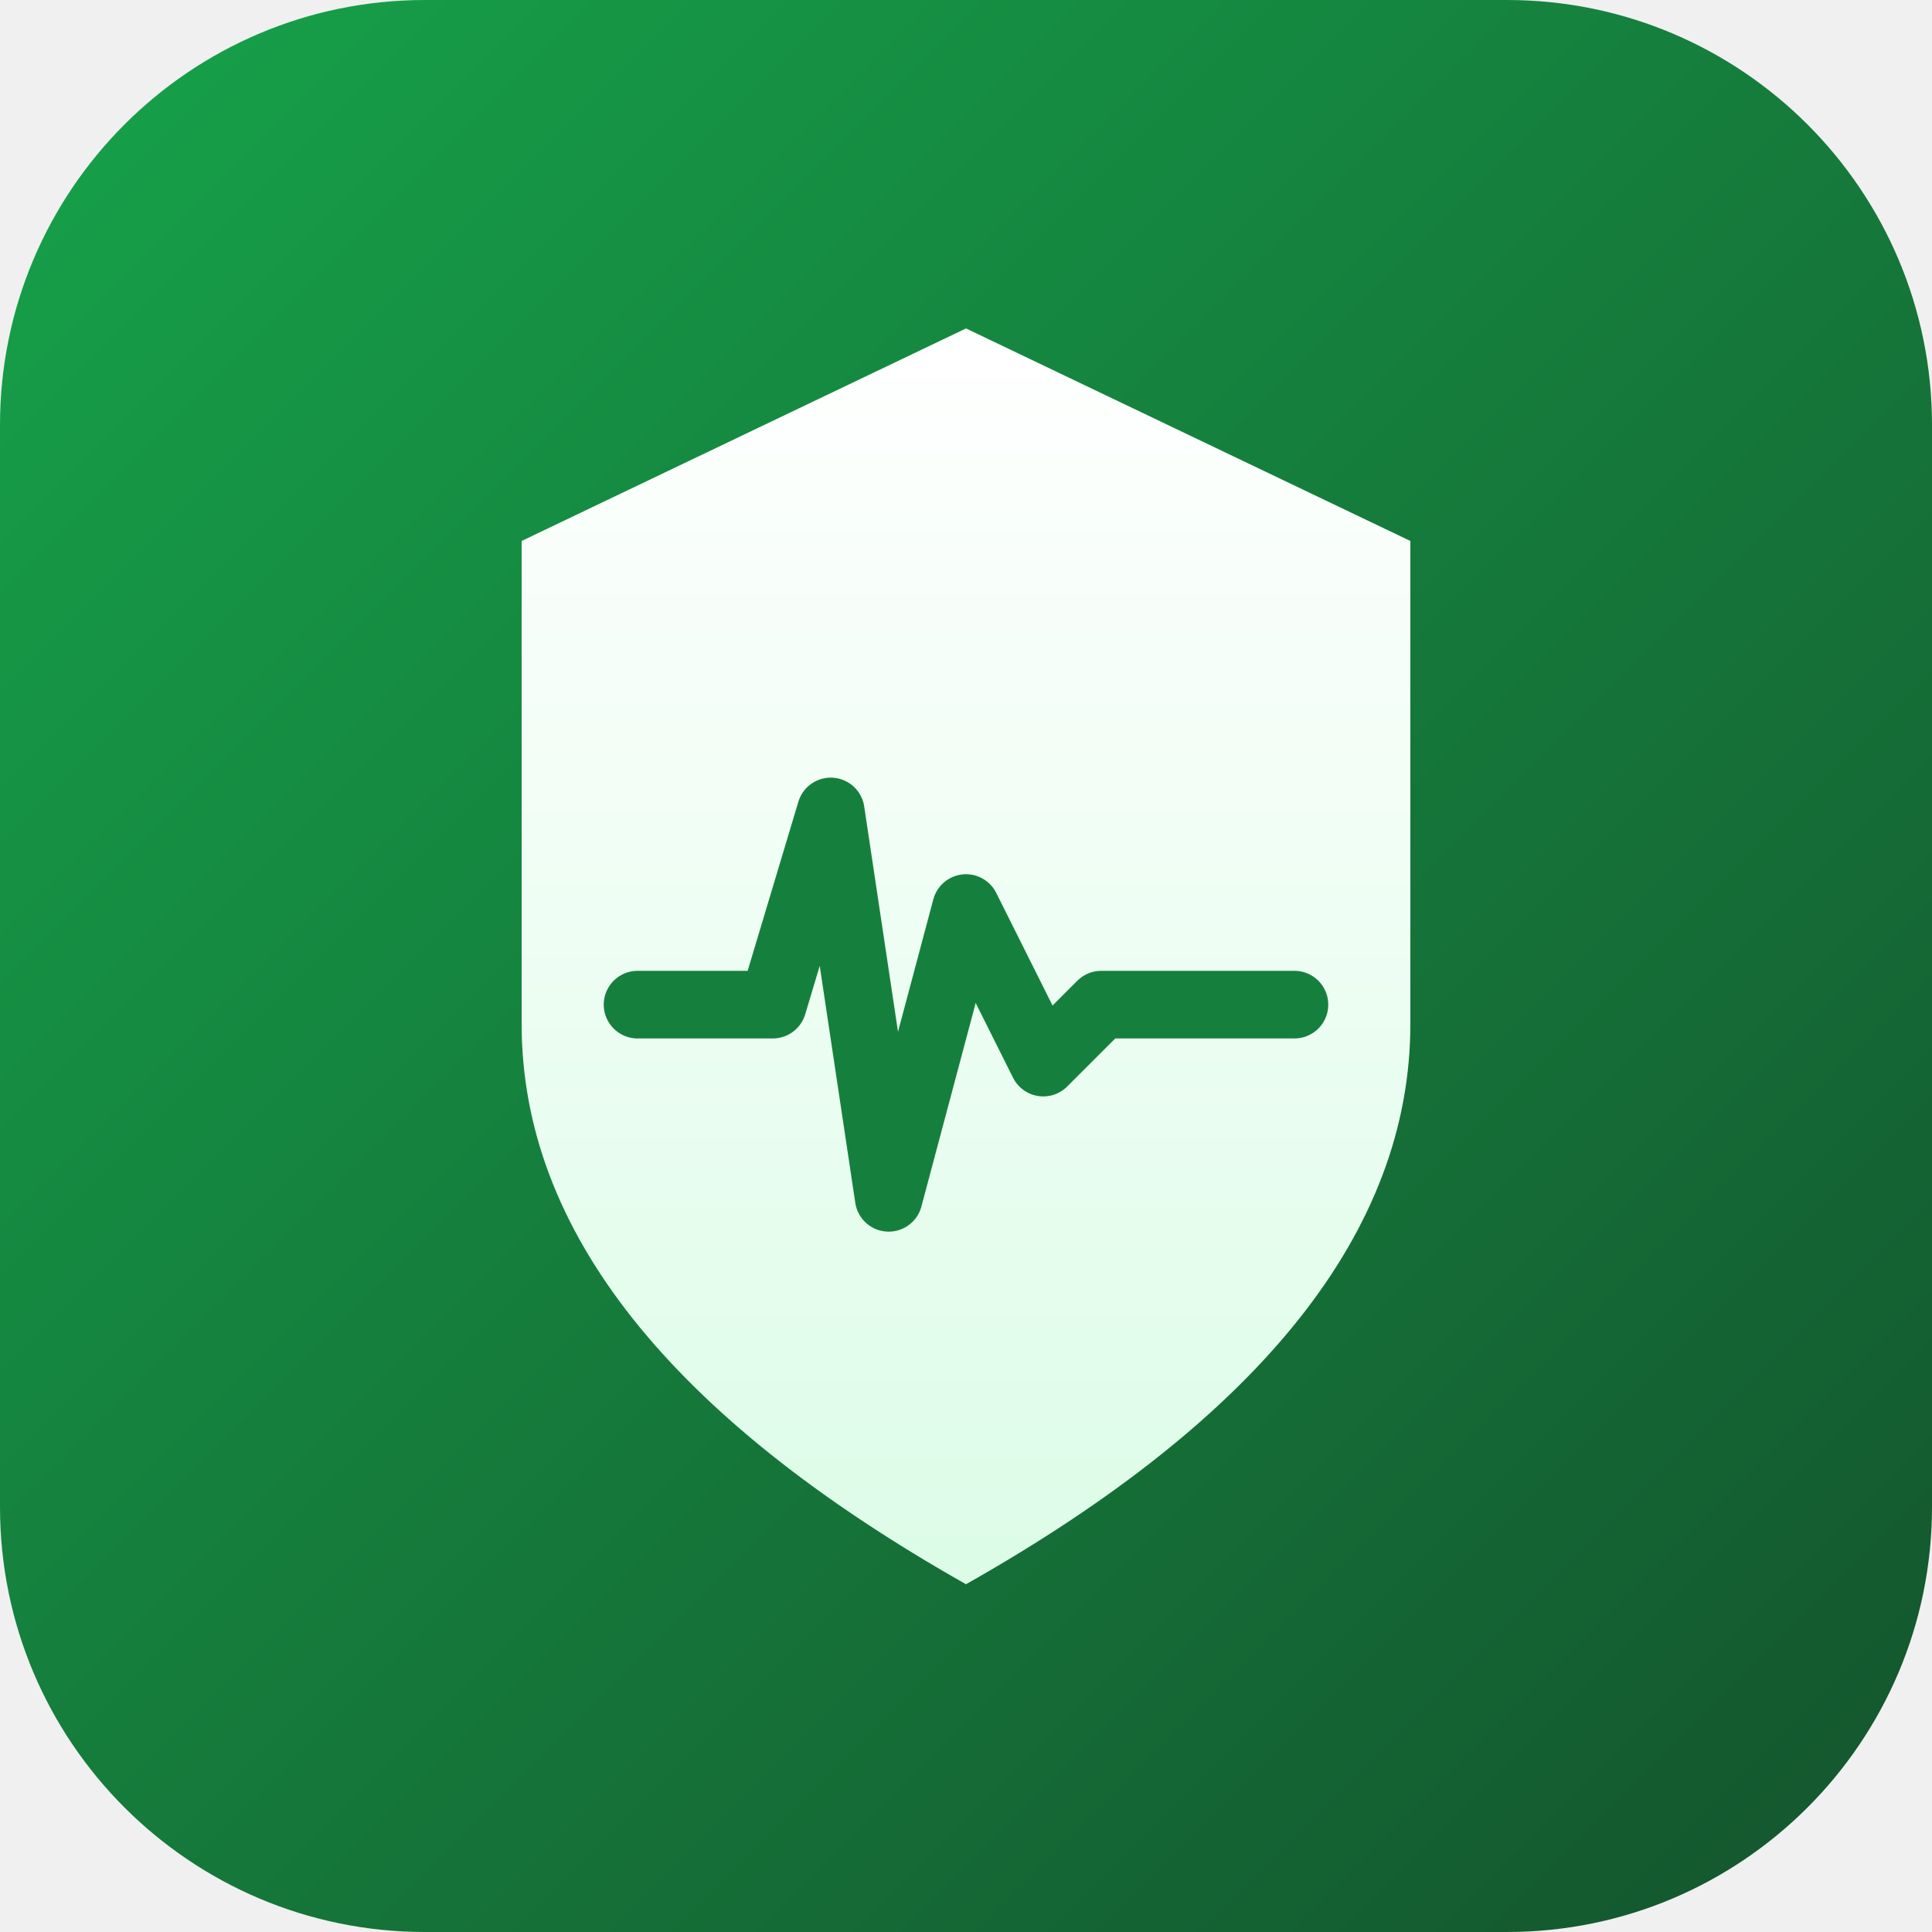
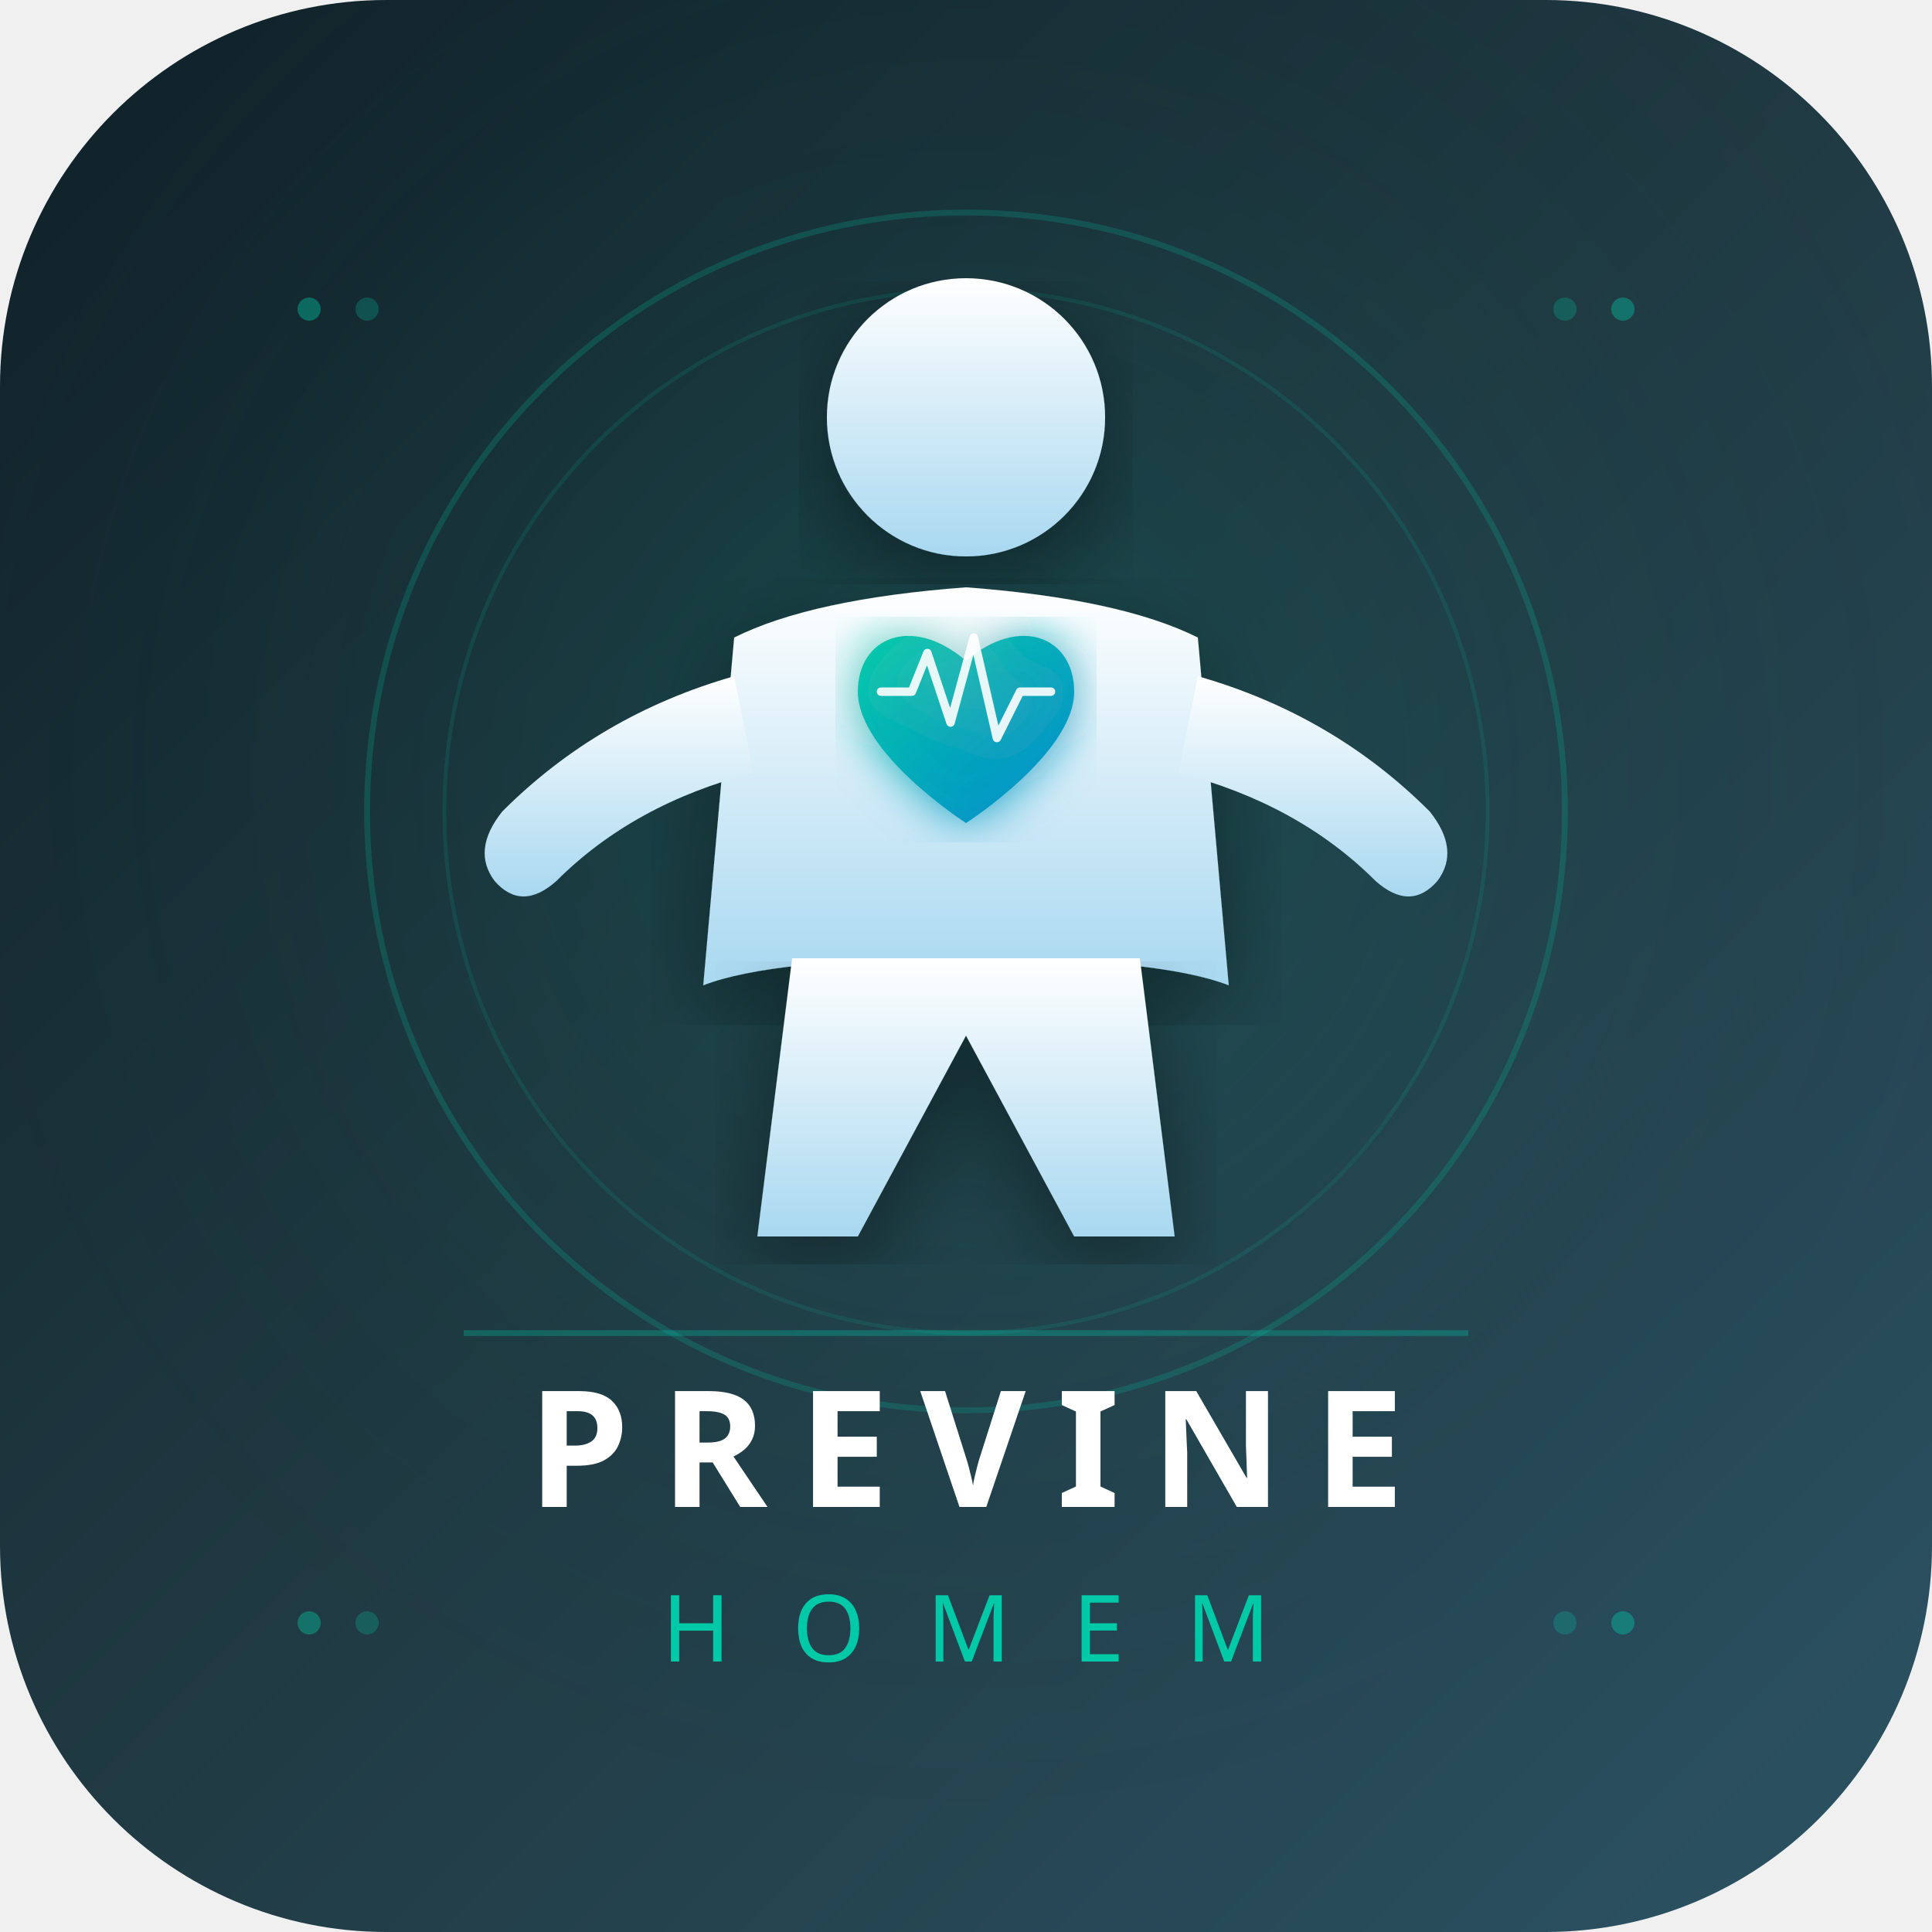
- <svg xmlns="http://www.w3.org/2000/svg" viewBox="0 0 100 100">
+ <svg xmlns="http://www.w3.org/2000/svg" viewBox="0 0 500 500" width="500" height="500">
  <defs>
    <linearGradient id="bg" x1="0%" y1="0%" x2="100%" y2="100%">
-       <stop offset="0%" stop-color="#16a34a" />
-       <stop offset="100%" stop-color="#14532d" />
+       <stop offset="0%" style="stop-color:#0f2027" />
+       <stop offset="50%" style="stop-color:#203a43" />
+       <stop offset="100%" style="stop-color:#2c5364" />
    </linearGradient>
-     <linearGradient id="shield" x1="0%" y1="0%" x2="0%" y2="100%">
-       <stop offset="0%" stop-color="#ffffff" stop-opacity="1" />
-       <stop offset="100%" stop-color="#dcfce7" stop-opacity="1" />
+     <linearGradient id="heartGrad" x1="0%" y1="0%" x2="100%" y2="100%">
+       <stop offset="0%" style="stop-color:#00c9a7" />
+       <stop offset="100%" style="stop-color:#0087cc" />
    </linearGradient>
+     <linearGradient id="figureGrad" x1="0%" y1="0%" x2="0%" y2="100%">
+       <stop offset="0%" style="stop-color:#ffffff" />
+       <stop offset="100%" style="stop-color:#a8d8f0" />
+     </linearGradient>
+     <filter id="glow">
+       <feGaussianBlur stdDeviation="6" result="coloredBlur" />
+       <feMerge>
+         <feMergeNode in="coloredBlur" />
+         <feMergeNode in="SourceGraphic" />
+       </feMerge>
+     </filter>
+     <filter id="softShadow">
+       <feDropShadow dx="0" dy="8" stdDeviation="12" flood-color="#000000" flood-opacity="0.4" />
+     </filter>
+     <radialGradient id="innerGlow" cx="50%" cy="40%" r="55%">
+       <stop offset="0%" style="stop-color:#00c9a7;stop-opacity:0.15" />
+       <stop offset="100%" style="stop-color:#0f2027;stop-opacity:0" />
+     </radialGradient>
  </defs>
-   <rect width="100" height="100" rx="22" fill="url(#bg)" />
-   <path d="M50 17 L73 28 L73 53 Q73 69 50 82 Q27 69 27 53 L27 28 Z" fill="url(#shield)" />
-   <polyline points="33,52 40,52 43,42 46,62 50,47 54,55 57,52 67,52" fill="none" stroke="#15803d" stroke-width="3.5" stroke-linecap="round" stroke-linejoin="round" />
+   <rect width="500" height="500" rx="100" fill="url(#bg)" />
+   <rect width="500" height="500" rx="100" fill="url(#innerGlow)" />
+   <circle cx="250" cy="210" r="155" fill="none" stroke="#00c9a7" stroke-width="1.5" opacity="0.2" />
+   <circle cx="250" cy="210" r="135" fill="none" stroke="#00c9a7" stroke-width="1" opacity="0.12" />
+   <circle cx="250" cy="108" r="36" fill="url(#figureGrad)" filter="url(#softShadow)" />
+   <path d="M190 165 Q210 155 250 152 Q290 155 310 165 L318 255 Q300 248 250 248 Q200 248 182 255 Z" fill="url(#figureGrad)" filter="url(#softShadow)" />
+   <path d="M205 248 L196 320 L222 320 L250 268 L278 320 L304 320 L295 248 Z" fill="url(#figureGrad)" filter="url(#softShadow)" />
+   <path d="M190 175 Q155 185 130 210 Q122 220 128 228 Q135 236 144 228 Q164 208 195 200" fill="url(#figureGrad)" stroke="none" />
+   <path d="M310 175 Q345 185 370 210 Q378 220 372 228 Q365 236 356 228 Q336 208 305 200" fill="url(#figureGrad)" stroke="none" />
+   <g filter="url(#glow)" transform="translate(250, 205)">
+     <path d="M0 8 C0 8 -28 -10 -28 -26 C-28 -40 -14 -46 0 -34 C14 -46 28 -40 28 -26 C28 -10 0 8 0 8 Z" fill="url(#heartGrad)" opacity="0.95" />
+     <polyline points="-22,-26 -14,-26 -10,-36 -4,-18 2,-40 8,-14 14,-26 22,-26" fill="none" stroke="white" stroke-width="2.2" stroke-linecap="round" stroke-linejoin="round" opacity="0.9" />
+   </g>
+   <line x1="120" y1="345" x2="380" y2="345" stroke="#00c9a7" stroke-width="1.5" opacity="0.3" />
+   <text x="250" y="390" font-family="'Trebuchet MS', sans-serif" font-size="42" font-weight="900" letter-spacing="8" text-anchor="middle" fill="white">PREVINE</text>
+   <text x="250" y="430" font-family="'Trebuchet MS', sans-serif" font-size="24" font-weight="400" letter-spacing="16" text-anchor="middle" fill="#00c9a7">HOMEM</text>
+   <circle cx="80" cy="80" r="3" fill="#00c9a7" opacity="0.4" />
+   <circle cx="95" cy="80" r="3" fill="#00c9a7" opacity="0.25" />
+   <circle cx="420" cy="80" r="3" fill="#00c9a7" opacity="0.4" />
+   <circle cx="405" cy="80" r="3" fill="#00c9a7" opacity="0.25" />
+   <circle cx="80" cy="420" r="3" fill="#00c9a7" opacity="0.4" />
+   <circle cx="95" cy="420" r="3" fill="#00c9a7" opacity="0.25" />
+   <circle cx="420" cy="420" r="3" fill="#00c9a7" opacity="0.4" />
+   <circle cx="405" cy="420" r="3" fill="#00c9a7" opacity="0.25" />
</svg>
